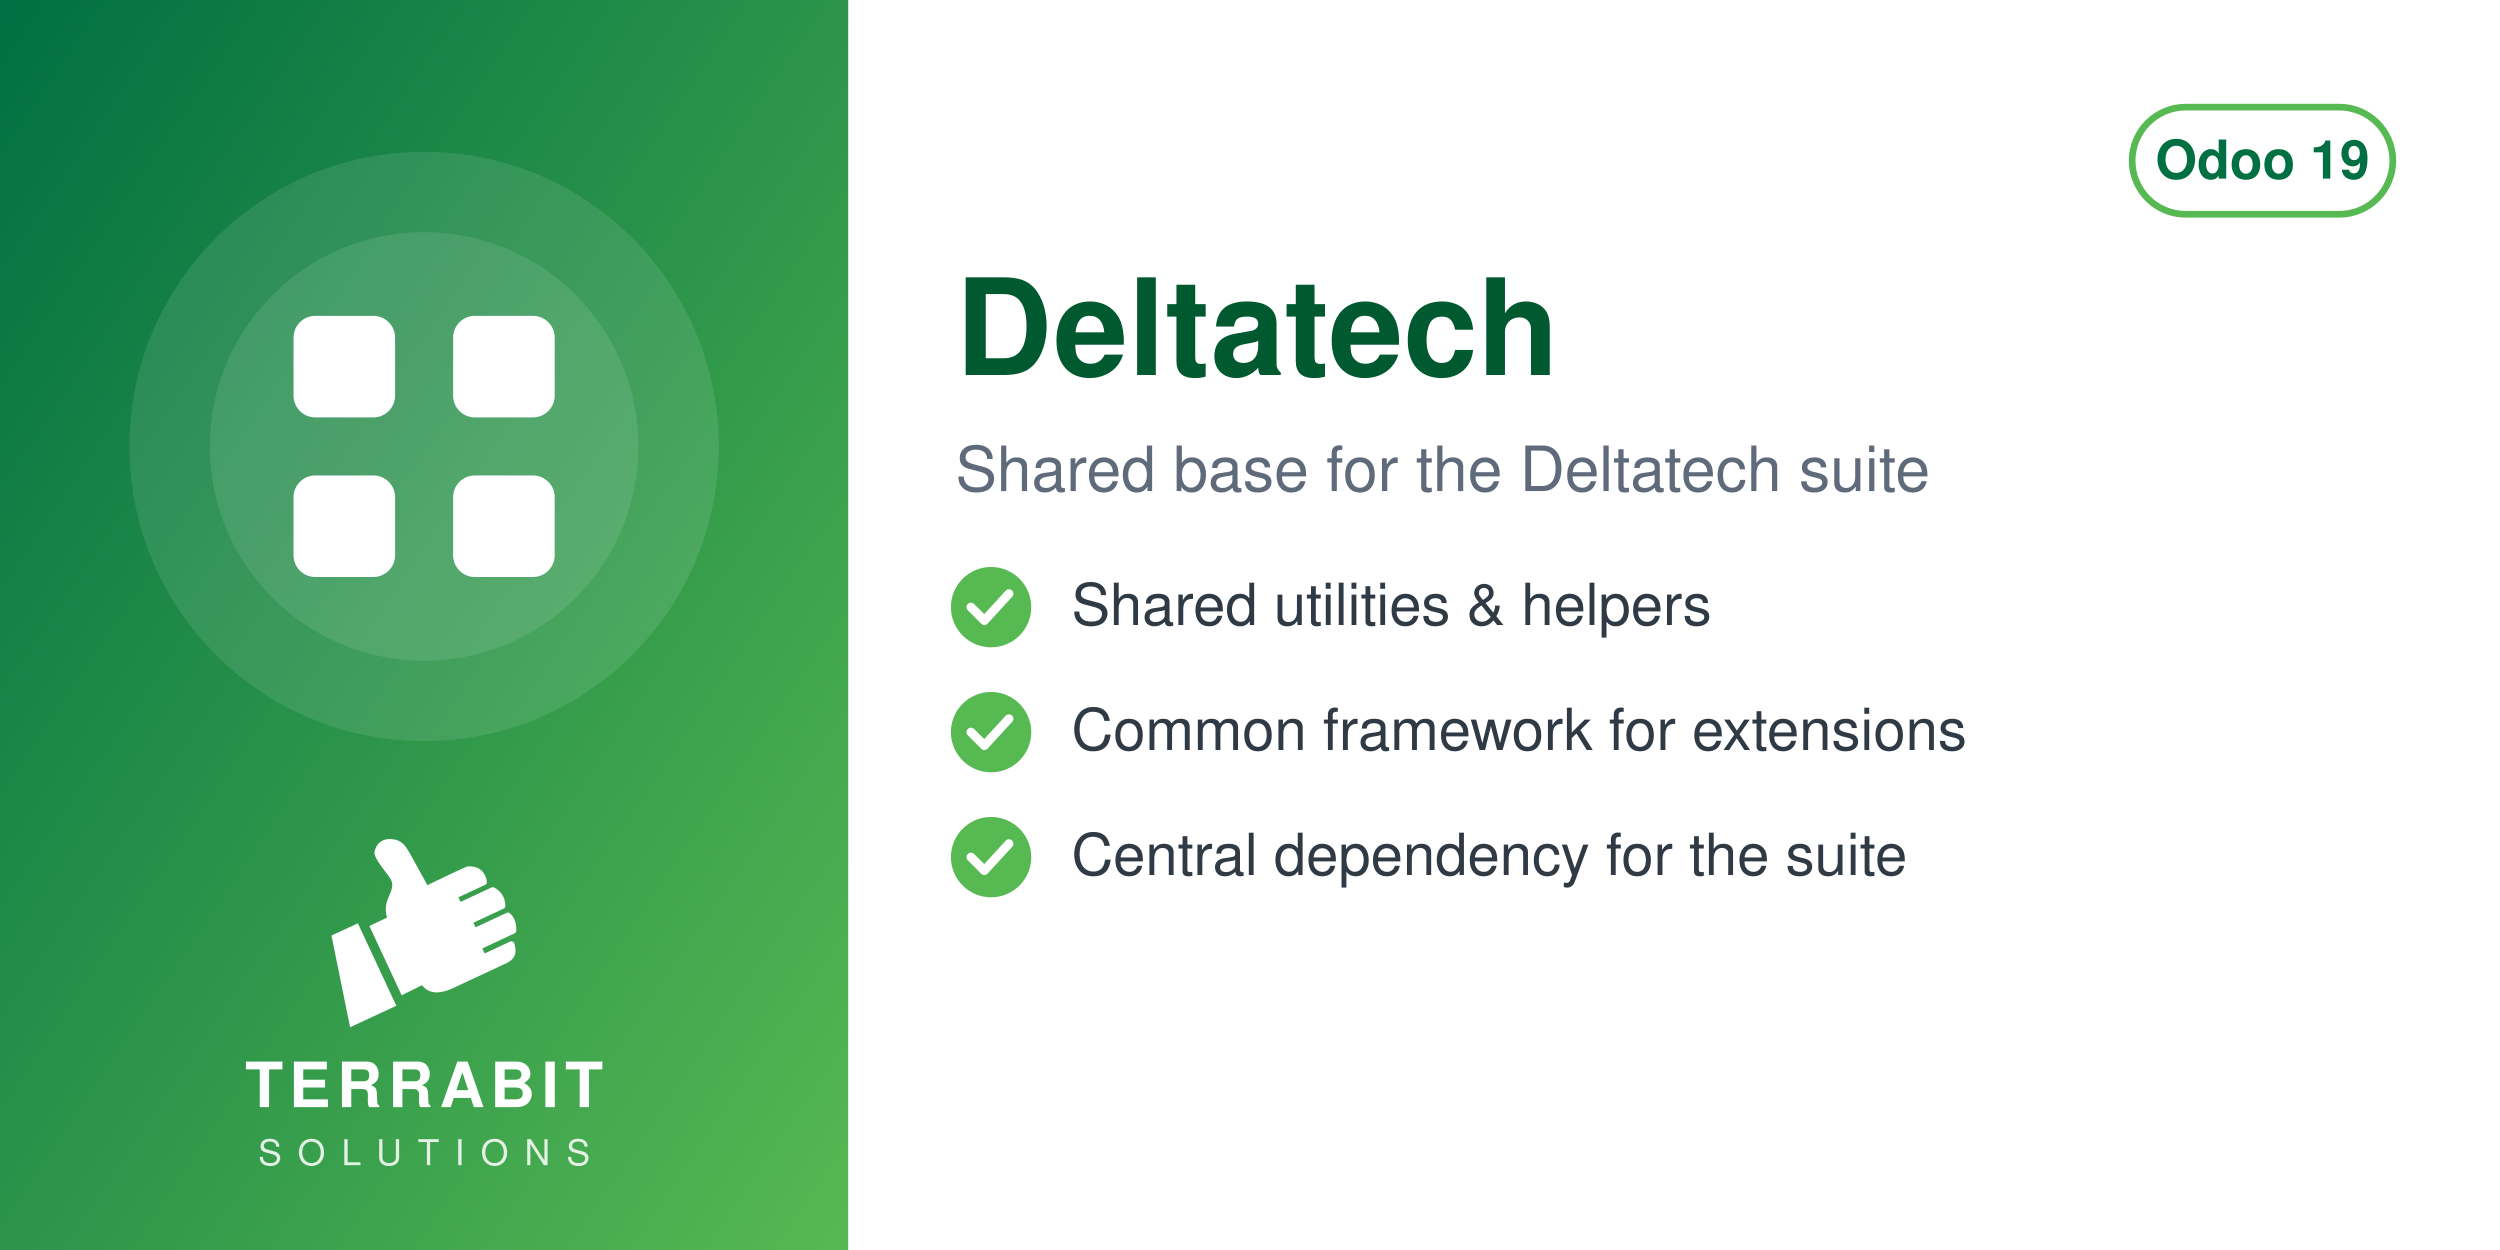
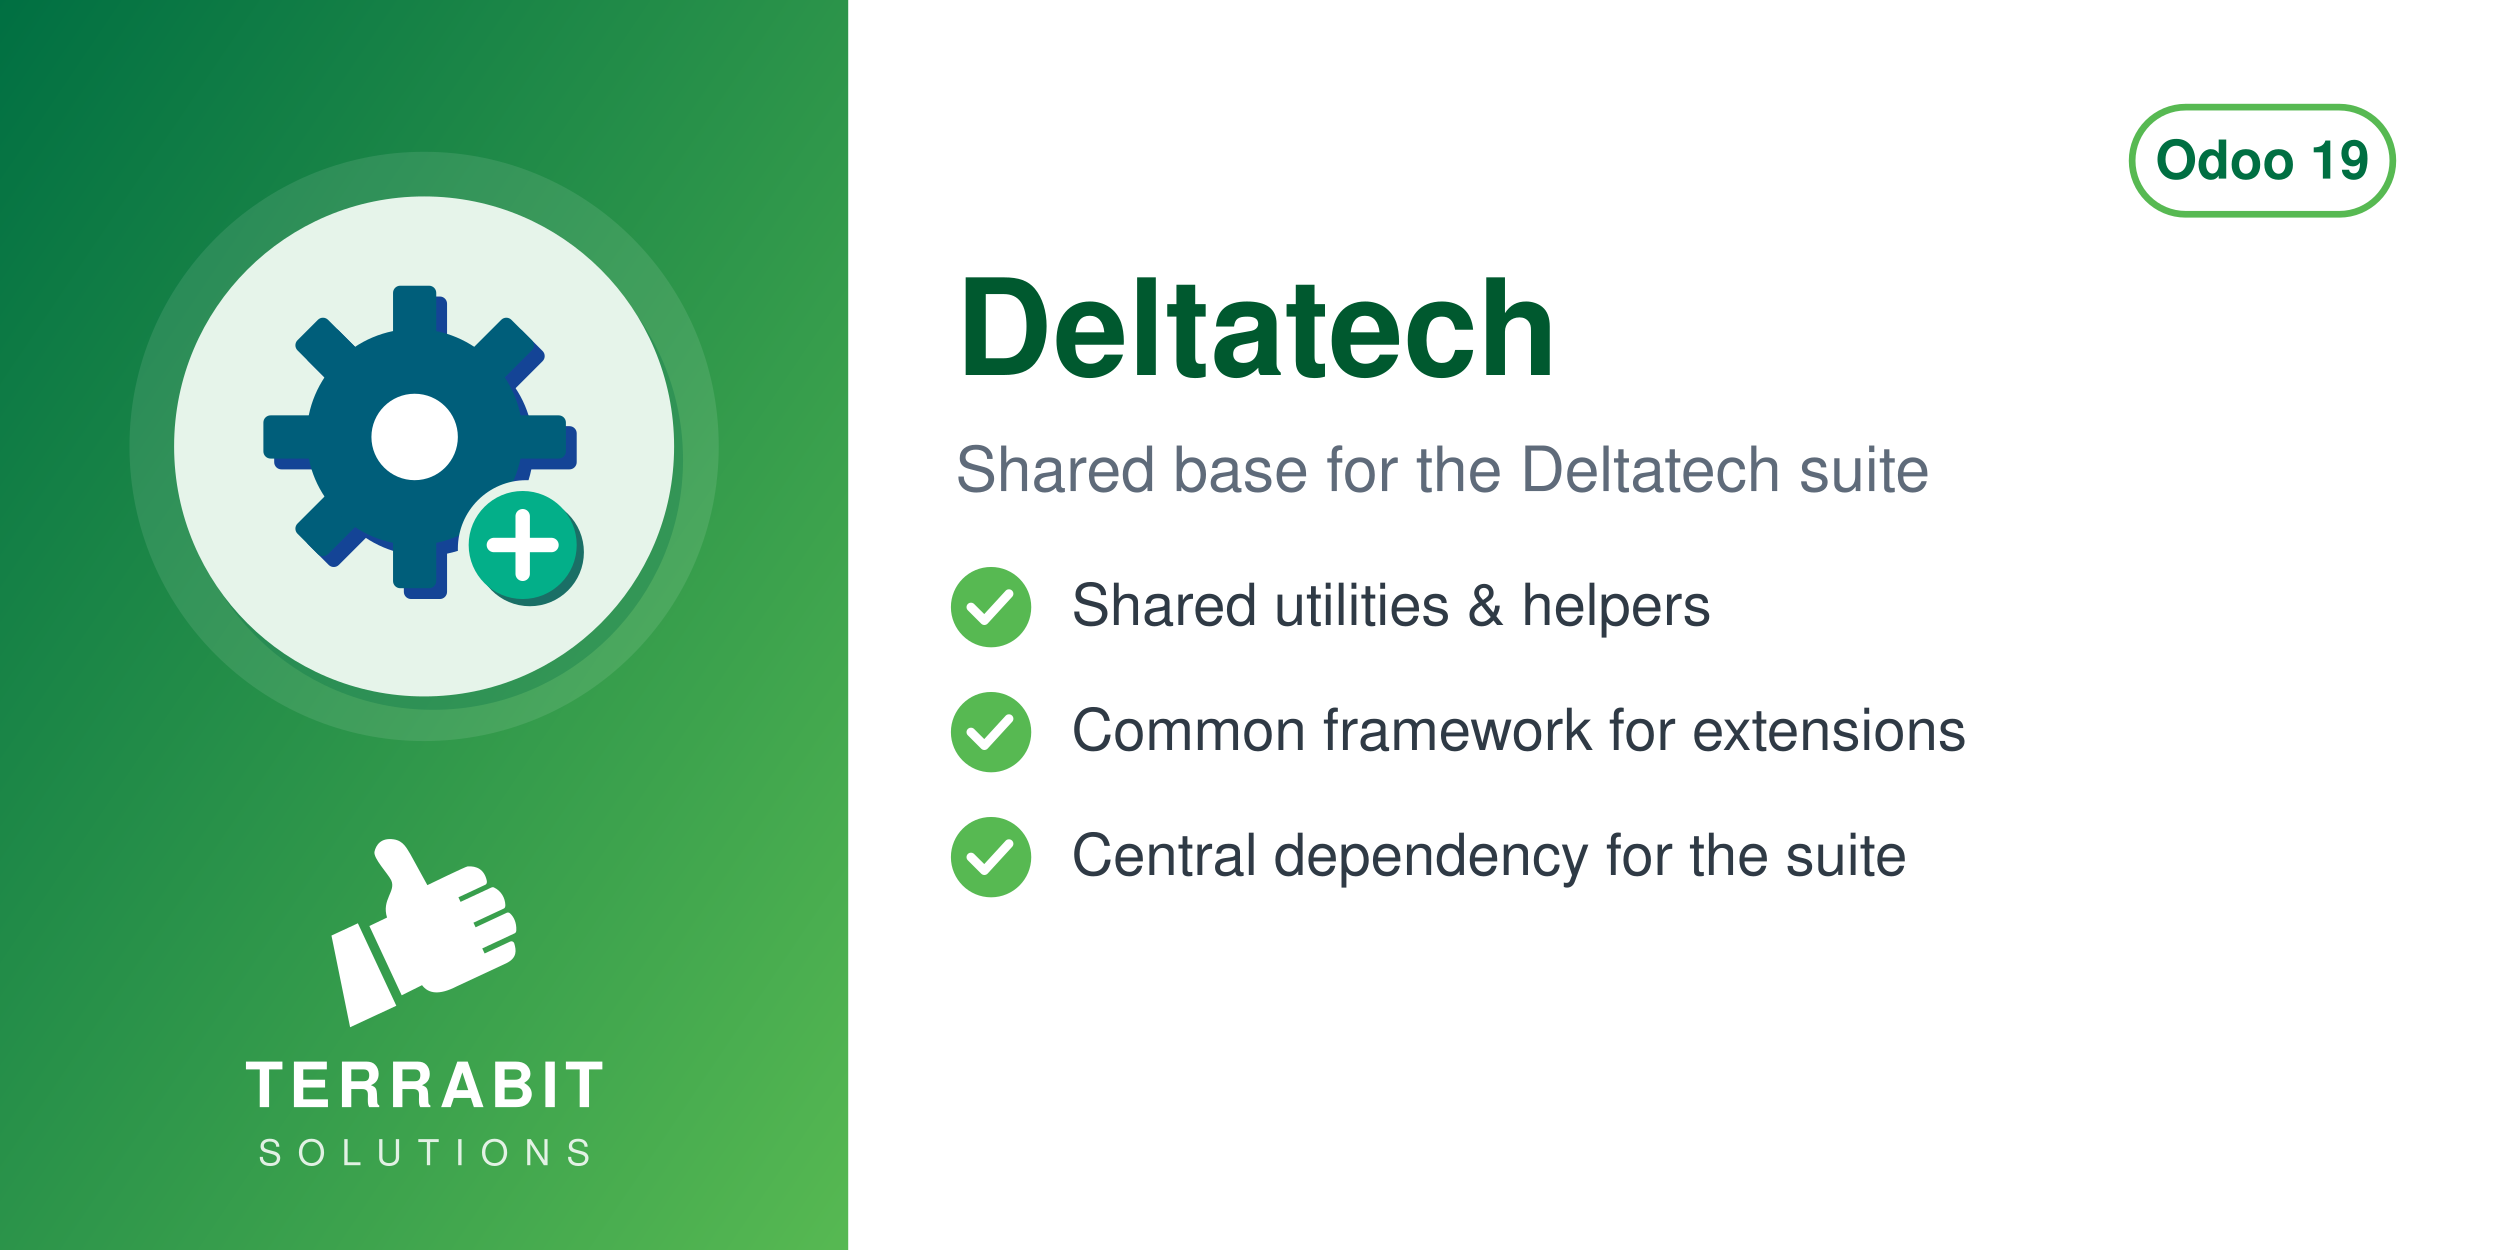
<svg xmlns="http://www.w3.org/2000/svg" width="560" height="280" viewBox="0 0 560 280">
  <defs>
    <linearGradient id="g" x1="0" y1="0" x2="1" y2="1">
      <stop offset="0" stop-color="#006F42" />
      <stop offset="1" stop-color="#57B952" />
    </linearGradient>
  </defs>
  <rect width="560" height="280" fill="#FFFFFF" />
  <rect width="190" height="280" fill="url(#g)" />
  <circle cx="95.0" cy="100" r="66" fill="white" opacity="0.10" />
-   <circle cx="95.0" cy="100" r="48" fill="white" opacity="0.10" />
-   <svg x="56.0" y="61.0" width="78" height="78" viewBox="0 0 24 24">
-     <g fill="white" stroke="none">
-       <rect x="3" y="3" width="7" height="7" rx="1.5" />
-       <rect x="14" y="3" width="7" height="7" rx="1.5" />
-       <rect x="3" y="14" width="7" height="7" rx="1.5" />
-       <rect x="14" y="14" width="7" height="7" rx="1.5" />
+   <circle cx="97.0" cy="103" r="56" fill="#006F42" opacity="0.30" />
+   <circle cx="95.0" cy="100" r="56" fill="#E6F4EA" />
+   <svg x="54.0" y="59.0" width="82" height="82" viewBox="0 0 100 100" preserveAspectRatio="xMidYMid meet">
+     <g transform="translate(2.16,2.16) scale(0.9838)">
+       <defs>
+         <mask id="mi-cut" maskUnits="userSpaceOnUse" x="-20" y="-20" width="140" height="140">
+           <rect x="-20" y="-20" width="140" height="140" fill="#fff" />
+           <circle cx="77" cy="77" r="19" fill="#000" />
+         </mask>
+       </defs>
+       <g mask="url(#mi-cut)">
+         <g transform="translate(3,3)" fill="#144496">
+           <rect x="40" y="4" width="12" height="18" rx="2" transform="rotate(0 46 46)" />
+           <rect x="40" y="4" width="12" height="18" rx="2" transform="rotate(45 46 46)" />
+           <rect x="40" y="4" width="12" height="18" rx="2" transform="rotate(90 46 46)" />
+           <rect x="40" y="4" width="12" height="18" rx="2" transform="rotate(135 46 46)" />
+           <rect x="40" y="4" width="12" height="18" rx="2" transform="rotate(180 46 46)" />
+           <rect x="40" y="4" width="12" height="18" rx="2" transform="rotate(225 46 46)" />
+           <rect x="40" y="4" width="12" height="18" rx="2" transform="rotate(270 46 46)" />
+           <rect x="40" y="4" width="12" height="18" rx="2" transform="rotate(315 46 46)" />
+           <circle cx="46" cy="46" r="30" />
+         </g>
+         <g fill="#005E7A">
+           <rect x="40" y="4" width="12" height="18" rx="2" transform="rotate(0 46 46)" />
+           <rect x="40" y="4" width="12" height="18" rx="2" transform="rotate(45 46 46)" />
+           <rect x="40" y="4" width="12" height="18" rx="2" transform="rotate(90 46 46)" />
+           <rect x="40" y="4" width="12" height="18" rx="2" transform="rotate(135 46 46)" />
+           <rect x="40" y="4" width="12" height="18" rx="2" transform="rotate(180 46 46)" />
+           <rect x="40" y="4" width="12" height="18" rx="2" transform="rotate(225 46 46)" />
+           <rect x="40" y="4" width="12" height="18" rx="2" transform="rotate(270 46 46)" />
+           <rect x="40" y="4" width="12" height="18" rx="2" transform="rotate(315 46 46)" />
+           <circle cx="46" cy="46" r="30" />
+         </g>
+         <circle cx="46" cy="46" r="12" fill="#FFFFFF" />
+       </g>
+       <circle cx="78" cy="78" r="15" fill="#1A6F66" />
+       <circle cx="76" cy="76" r="15" fill="#03AF89" />
+       <path d="M76,68 v16 M68,76 h16" fill="none" stroke="#FFFFFF" stroke-width="4" stroke-linecap="round" stroke-linejoin="round" />
    </g>
  </svg>
  <svg x="72.0" y="186" width="46" height="46" viewBox="4045 2535 3400 3400" preserveAspectRatio="xMidYMid meet">
    <path fill="#FFFFFF" d="M4648.32 4073.59l636.59 1365.17 -765.09 355.96 -308.63 -1517.87 437.13 -203.26zm725.61 1192.32l336.75 -167.88c105.65,140.85 282.69,170.72 576.82,18.8l819.92 -382.33c181.4,-90.13 164.26,-214.57 130.07,-328.43 -4.28,-14.25 -13.68,-24.81 -27.34,-30.7 -13.67,-5.89 -27.61,-5.11 -41.09,1.18l-422.32 196.93 -39.04 -83.72 538.07 -250.91c16.64,-7.76 24.7,-27.69 25.58,-46.04 6.48,-134.33 -44.36,-230.89 -105.84,-285.23 -15.2,-13.44 -35.71,-15.59 -54.12,-7l-513.92 239.64 -35.6 -76.34 506.31 -236.1c17.69,-8.25 22.52,-36.93 21.83,-56.45 -4.1,-117.31 -67.62,-232.74 -187.72,-290.66 -13.94,-6.72 -28.64,-6.36 -42.69,0.19l-511.21 238.38 -35.37 -75.86 448.98 -209.36c20.44,-9.53 25.81,-42.28 21.02,-64.32 -41.02,-189.07 -167.92,-247.8 -318.14,-237.87 -29.39,1.94 -589.86,273.16 -665.95,310.54l-281.84 -513.57c-59.06,-93.13 -112.7,-221.7 -276.47,-245.13 -211.24,-30.22 -291.56,94.38 -316.89,203.13 -25.32,108.75 223.84,365.99 276.05,473.69 85.52,184.27 -161.86,318.11 -68.41,617.99l-292.54 139.94 535.09 1147.51z" />
  </svg>
  <text x="95.0" y="248" text-anchor="middle" font-family="Helvetica,Arial,sans-serif" font-size="14" font-weight="800" letter-spacing="1.4" fill="white">TERRABIT</text>
  <text x="95.0" y="261" text-anchor="middle" font-family="Helvetica,Arial,sans-serif" font-size="8" font-weight="500" letter-spacing="3.6" fill="white" opacity="0.85">SOLUTIONS</text>
  <g>
    <rect x="477.6" y="24" width="58.4" height="24" rx="12" fill="none" stroke="#57B952" stroke-width="1.5" />
    <text x="506.8" y="40" text-anchor="middle" font-family="Helvetica,Arial,sans-serif" font-size="12" font-weight="700" fill="#006F42">Odoo 19</text>
  </g>
  <text x="214" y="84" font-family="Helvetica,Arial,sans-serif" font-size="30" font-weight="700" fill="#00592F">Deltatech</text>
  <text x="214" y="110" font-family="Helvetica,Arial,sans-serif" font-size="14" fill="#5F6B7A">Shared base for the Deltatech suite</text>
  <circle cx="222" cy="136" r="9" fill="#57B952" />
  <path d="M217.5 136 l3 3 l5.5 -6" fill="none" stroke="white" stroke-width="2" stroke-linecap="round" stroke-linejoin="round" />
  <text x="240" y="140" font-family="Helvetica,Arial,sans-serif" font-size="13" fill="#2F3A45">Shared utilities &amp; helpers</text>
  <circle cx="222" cy="164" r="9" fill="#57B952" />
  <path d="M217.5 164 l3 3 l5.5 -6" fill="none" stroke="white" stroke-width="2" stroke-linecap="round" stroke-linejoin="round" />
  <text x="240" y="168" font-family="Helvetica,Arial,sans-serif" font-size="13" fill="#2F3A45">Common framework for extensions</text>
  <circle cx="222" cy="192" r="9" fill="#57B952" />
  <path d="M217.5 192 l3 3 l5.5 -6" fill="none" stroke="white" stroke-width="2" stroke-linecap="round" stroke-linejoin="round" />
  <text x="240" y="196" font-family="Helvetica,Arial,sans-serif" font-size="13" fill="#2F3A45">Central dependency for the suite</text>
</svg>
